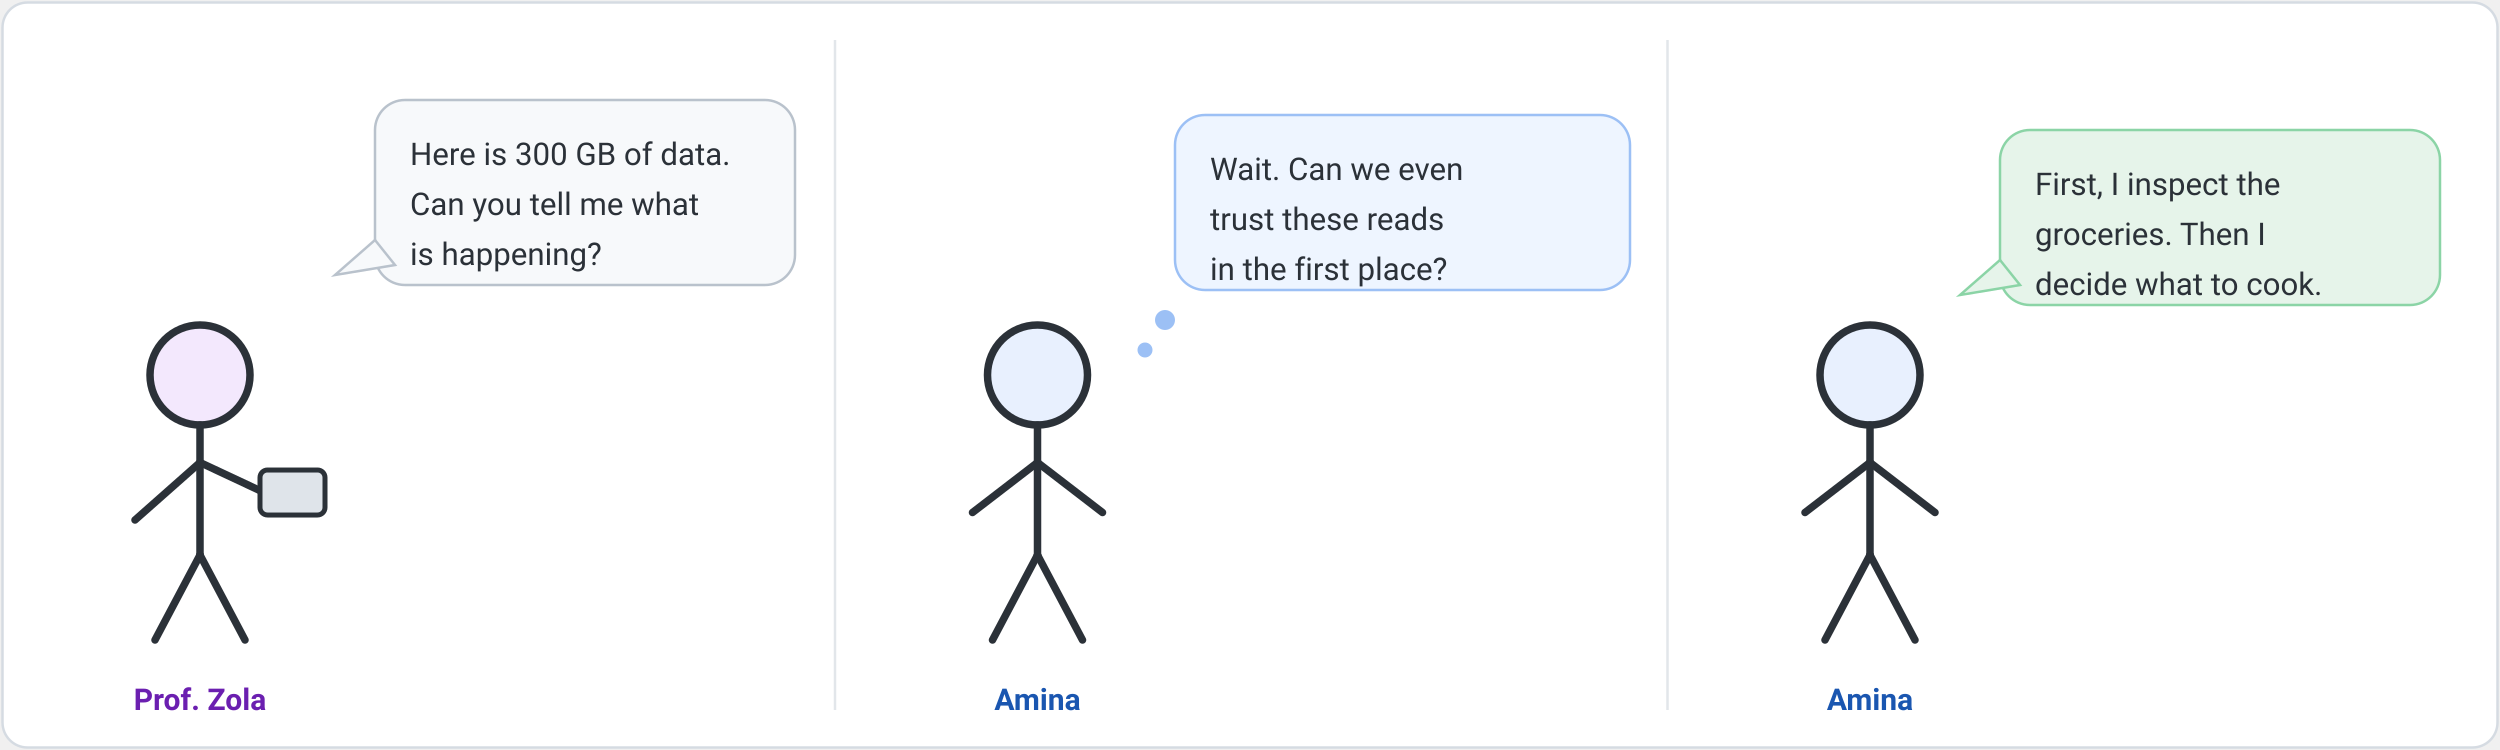
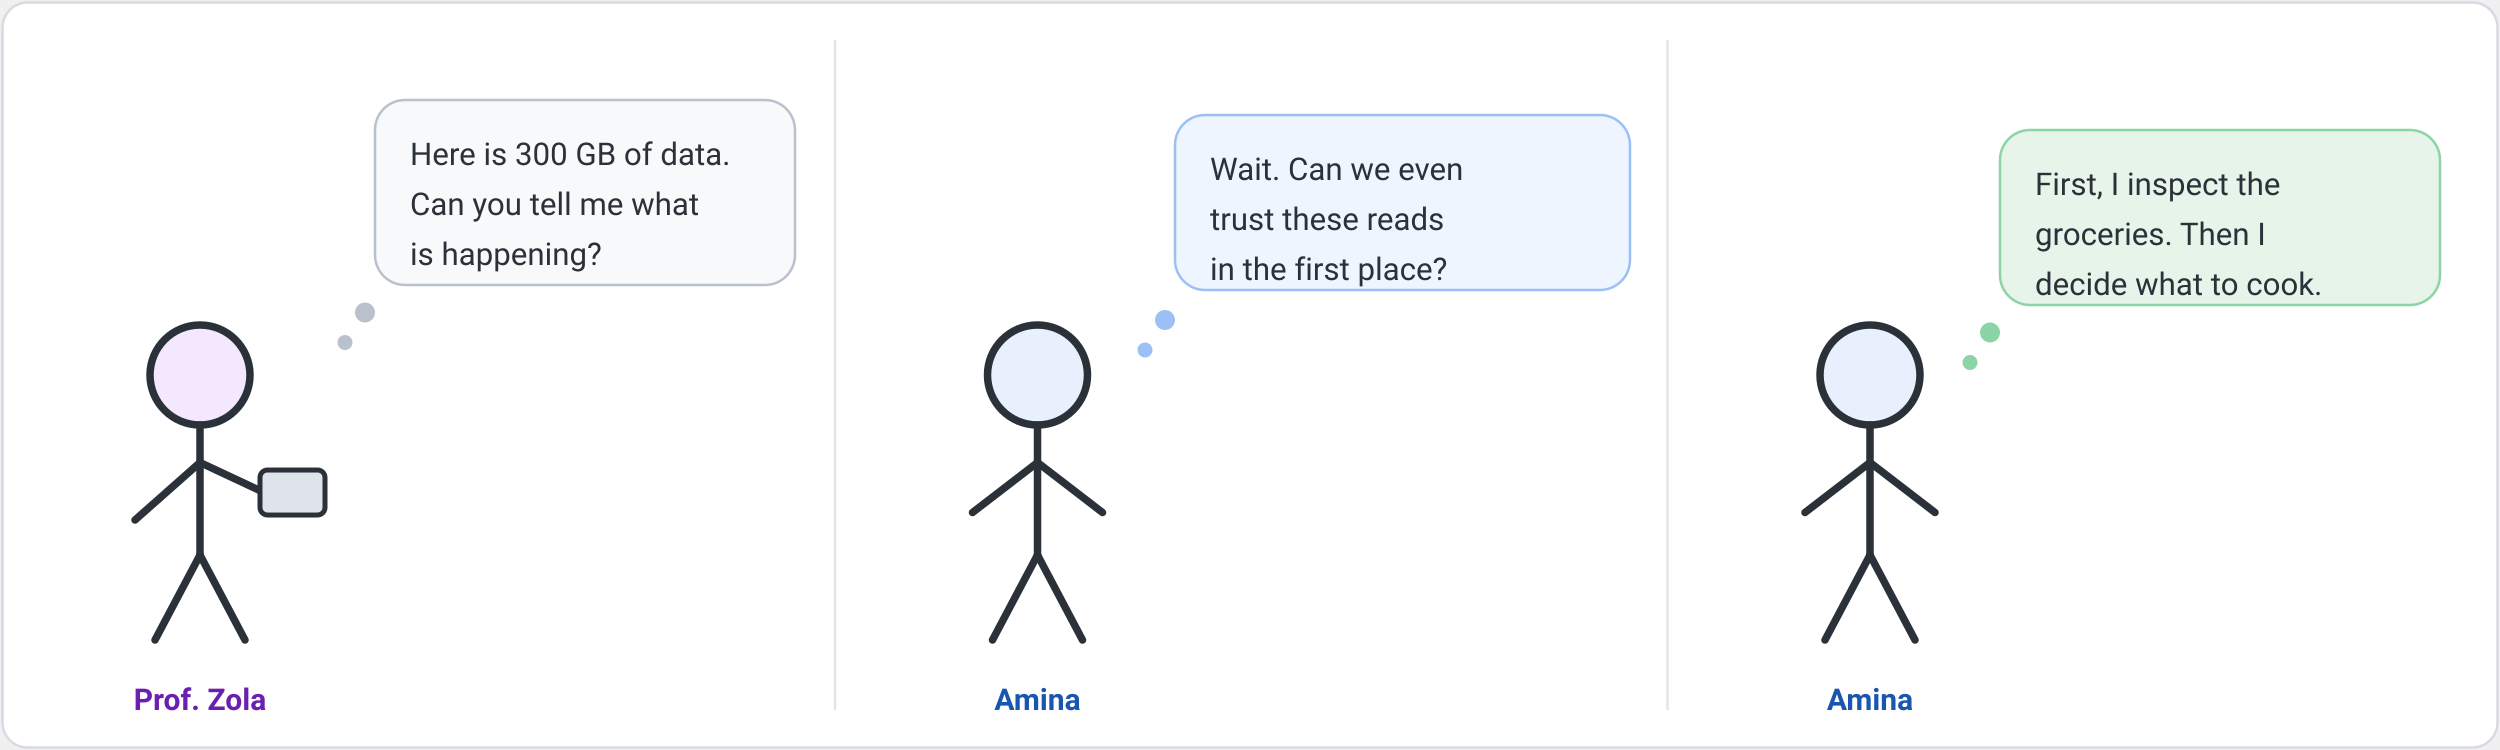
<svg xmlns="http://www.w3.org/2000/svg" viewBox="0 0 1000 300" font-family="-apple-system, Segoe UI, Roboto, Helvetica, Arial, sans-serif" role="img" aria-label="Three-panel stick-figure comic. Prof. Zola hands over 300 GB of data and asks what is happening. Amina decides to check the data quality first, comparing it to inspecting groceries.">
  <rect x="1" y="1" width="998" height="298" rx="10" fill="#ffffff" stroke="#d5dbe2" />
  <line x1="334" y1="16" x2="334" y2="284" stroke="#e2e6ea" />
  <line x1="667" y1="16" x2="667" y2="284" stroke="#e2e6ea" />
  <g stroke="#2b3138" stroke-width="3" fill="none" stroke-linecap="round">
    <circle cx="80" cy="150" r="20" fill="#f3e8fd" />
    <line x1="80" y1="170" x2="80" y2="222" />
    <line x1="80" y1="185" x2="54" y2="208" />
    <line x1="80" y1="185" x2="112" y2="200" />
    <line x1="80" y1="222" x2="62" y2="256" />
    <line x1="80" y1="222" x2="98" y2="256" />
  </g>
  <rect x="104" y="188" width="26" height="18" rx="3" fill="#dfe4ea" stroke="#2b3138" stroke-width="2" />
  <text x="80" y="284" text-anchor="middle" font-size="12" font-weight="700" fill="#6b1fb0">Prof. Zola</text>
  <g>
    <rect x="150" y="40" width="168" height="74" rx="12" fill="#f7f9fb" stroke="#b9c2cc" />
-     <path d="M150 96 l-16 14 l24 -4 z" fill="#f7f9fb" stroke="#b9c2cc" />
+     <circle cx="146" cy="125" r="4" fill="#b9c2cc" />
+     <circle cx="138" cy="137" r="3" fill="#b9c2cc" />
    <text x="164" y="66" font-size="12.5" fill="#2b3138">Here is 300 GB of data.</text>
    <text x="164" y="86" font-size="12.5" fill="#2b3138">Can you tell me what</text>
    <text x="164" y="106" font-size="12.5" fill="#2b3138">is happening?</text>
  </g>
  <g stroke="#2b3138" stroke-width="3" fill="none" stroke-linecap="round">
    <circle cx="415" cy="150" r="20" fill="#e8f0fe" />
    <line x1="415" y1="170" x2="415" y2="222" />
    <line x1="415" y1="185" x2="389" y2="205" />
    <line x1="415" y1="185" x2="441" y2="205" />
    <line x1="415" y1="222" x2="397" y2="256" />
    <line x1="415" y1="222" x2="433" y2="256" />
  </g>
  <text x="415" y="284" text-anchor="middle" font-size="12" font-weight="700" fill="#1a56b0">Amina</text>
  <g>
    <rect x="470" y="46" width="182" height="70" rx="12" fill="#eef5ff" stroke="#9cc0f5" />
    <circle cx="466" cy="128" r="4" fill="#9cc0f5" />
    <circle cx="458" cy="140" r="3" fill="#9cc0f5" />
    <text x="484" y="72" font-size="12.5" fill="#2b3138">Wait. Can we even</text>
    <text x="484" y="92" font-size="12.5" fill="#2b3138">trust these reads</text>
    <text x="484" y="112" font-size="12.5" fill="#2b3138">in the first place?</text>
  </g>
  <g stroke="#2b3138" stroke-width="3" fill="none" stroke-linecap="round">
    <circle cx="748" cy="150" r="20" fill="#e8f0fe" />
    <line x1="748" y1="170" x2="748" y2="222" />
    <line x1="748" y1="185" x2="722" y2="205" />
    <line x1="748" y1="185" x2="774" y2="205" />
    <line x1="748" y1="222" x2="730" y2="256" />
    <line x1="748" y1="222" x2="766" y2="256" />
  </g>
  <text x="748" y="284" text-anchor="middle" font-size="12" font-weight="700" fill="#1a56b0">Amina</text>
  <g>
    <rect x="800" y="52" width="176" height="70" rx="12" fill="#e6f4ea" stroke="#8bd4a6" />
-     <path d="M800 104 l-16 14 l24 -4 z" fill="#e6f4ea" stroke="#8bd4a6" />
+     <circle cx="796" cy="133" r="4" fill="#8bd4a6" />
+     <circle cx="788" cy="145" r="3" fill="#8bd4a6" />
    <text x="814" y="78" font-size="12.5" fill="#2b3138">First, I inspect the</text>
    <text x="814" y="98" font-size="12.5" fill="#2b3138">groceries. Then I</text>
    <text x="814" y="118" font-size="12.5" fill="#2b3138">decide what to cook.</text>
  </g>
</svg>
